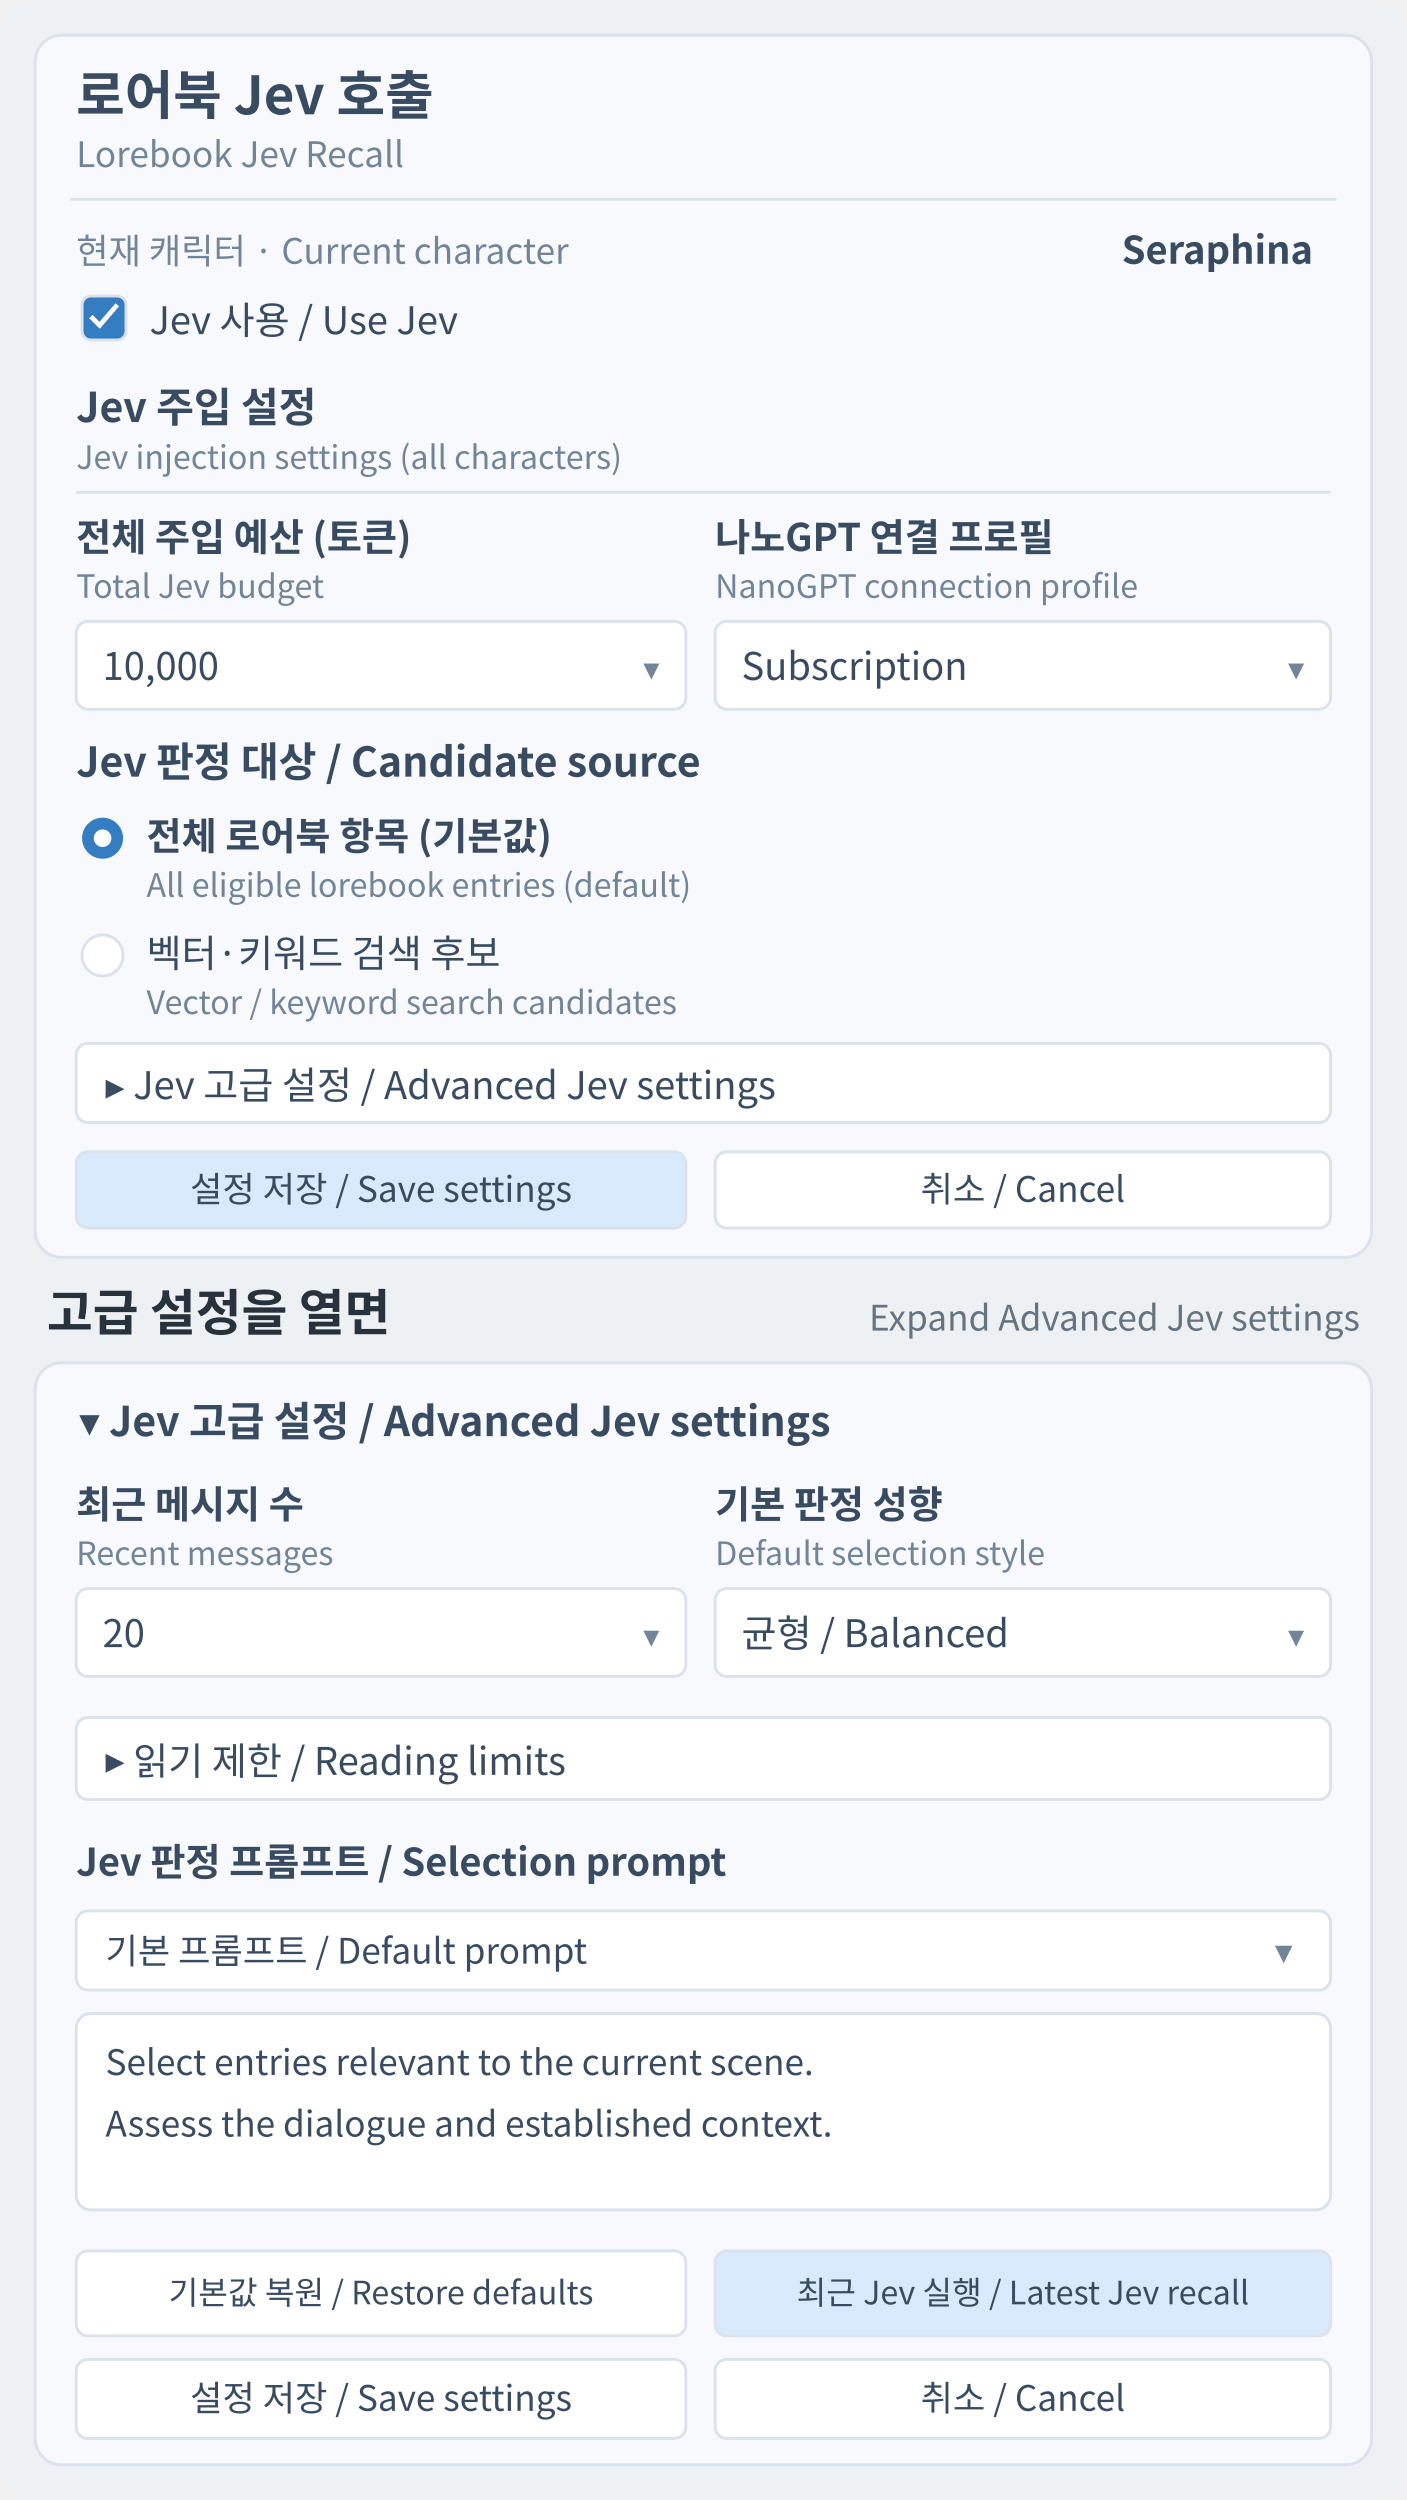
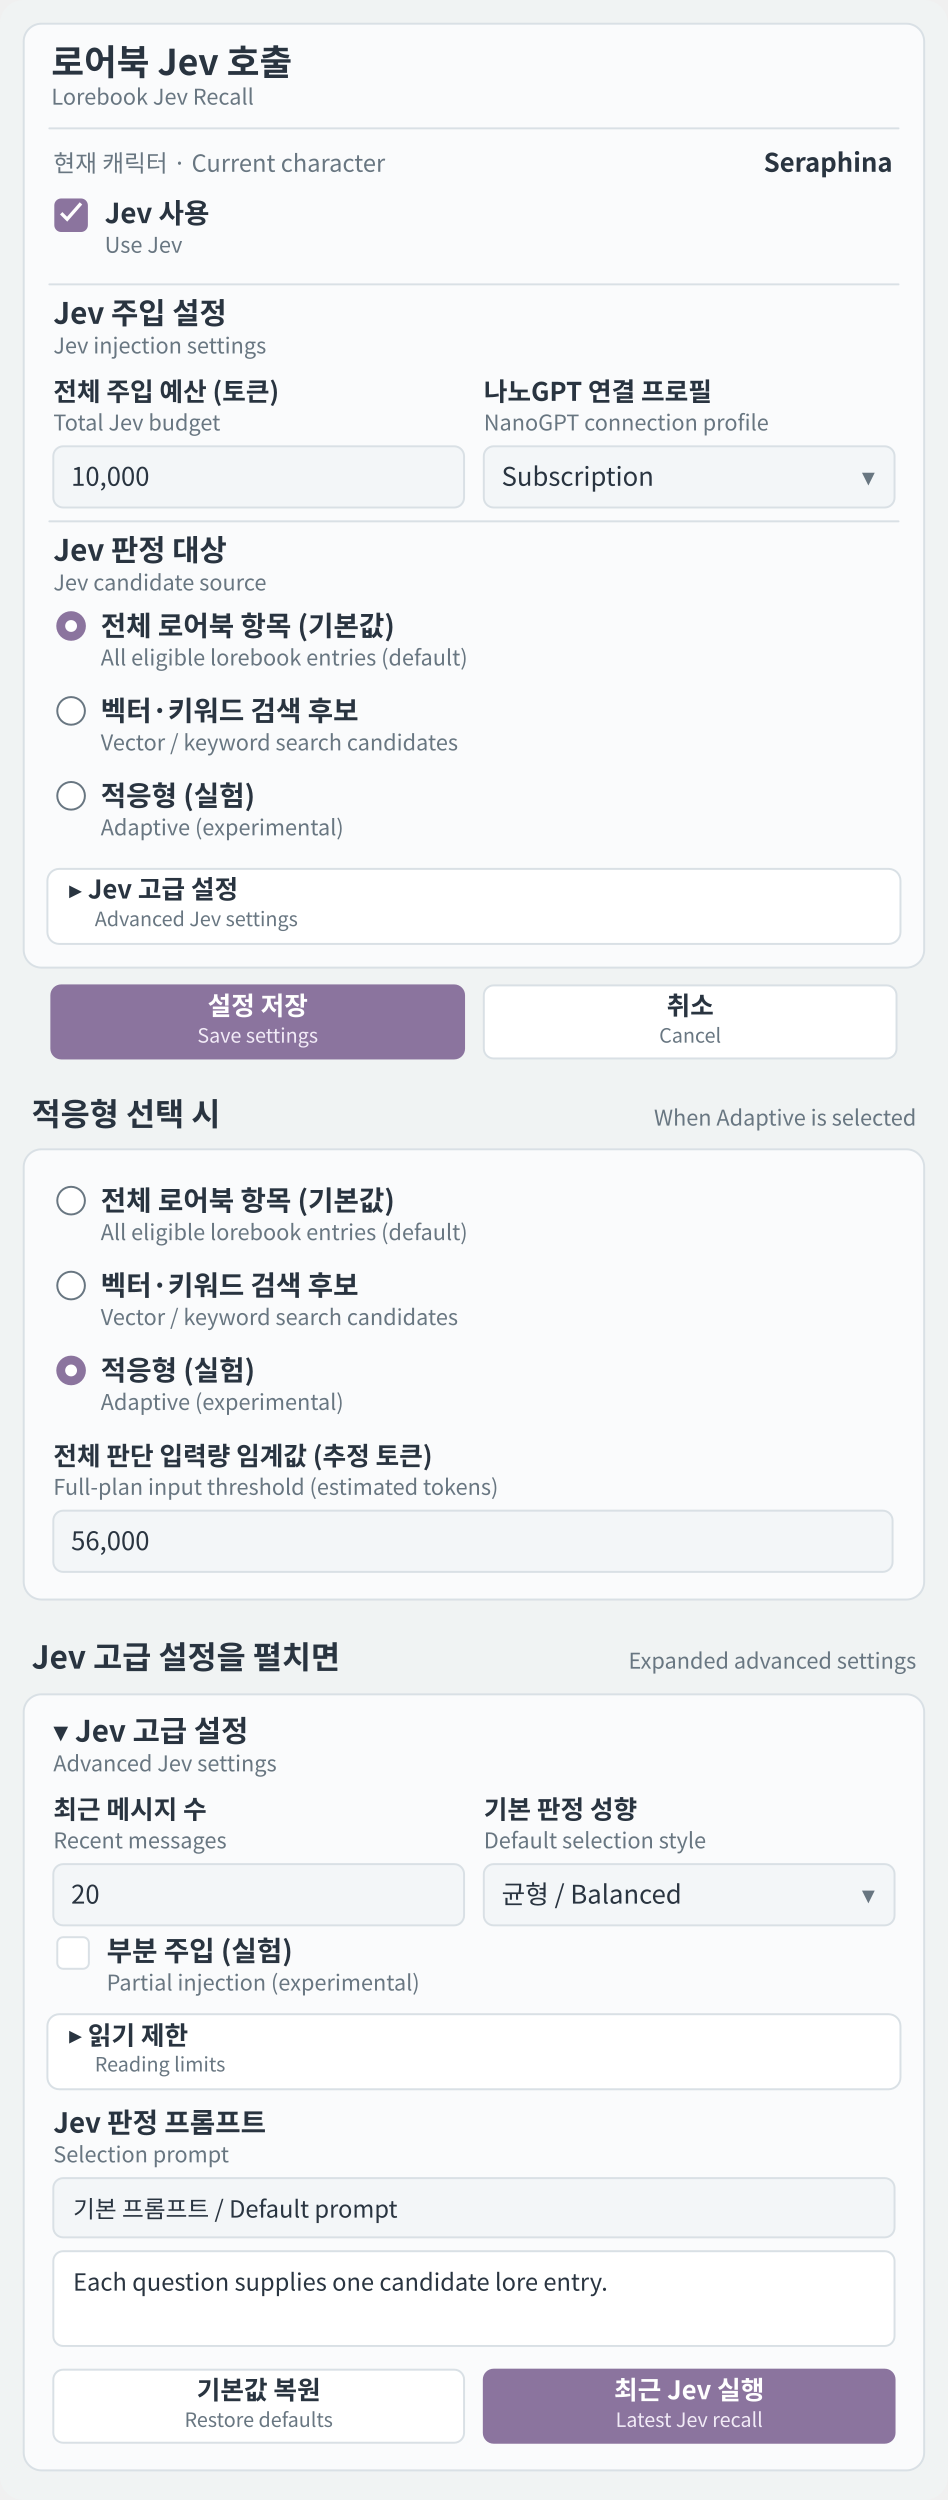
- <svg xmlns="http://www.w3.org/2000/svg" width="480" height="853" viewBox="0 0 480 853" role="img" aria-label="Jev 설정 및 최근 호출 결과 위치 / Jev settings and latest recall">
+ <svg xmlns="http://www.w3.org/2000/svg" width="480" height="1266" viewBox="0 0 480 1266" role="img" aria-label="Jev 설정, 적응형, 부분 주입 / Jev settings and experimental options">
  <style>text{font-family:'Noto Sans CJK KR','Noto Sans KR','Malgun Gothic','Apple SD Gothic Neo',Arial,sans-serif}</style>
-   <rect x="0" y="0" width="480" height="853" rx="12" fill="#eef1f3" stroke="none" stroke-width="1" />
-   <rect x="12" y="12" width="456" height="417" rx="9" fill="#f7f9fc" stroke="#dbe2ec" stroke-width="1" />
-   <text x="26" y="39" font-size="18" font-weight="650" fill="#384b60" text-anchor="start">로어북 Jev 호출</text>
-   <text x="26" y="57" font-size="12" font-weight="400" fill="#728497" text-anchor="start">Lorebook Jev Recall</text>
-   <path d="M24 68H456" fill="none" stroke="#dbe2ec" stroke-width="1" />
-   <text x="26" y="90" font-size="12" font-weight="400" fill="#728497" text-anchor="start">현재 캐릭터 · Current character</text>
-   <text x="448" y="90" font-size="13" font-weight="600" fill="#384b60" text-anchor="end">Seraphina</text>
-   <rect x="28" y="101" width="15" height="15" rx="3" fill="#347dc1" stroke="#dbe2ec" stroke-width="1" />
-   <path d="M31 108l3 3 6 -7" stroke="#fff" stroke-width="1.6" fill="none" />
-   <text x="51" y="114" font-size="13" font-weight="400" fill="#384b60" text-anchor="start">Jev 사용 / Use Jev</text>
-   <text x="26" y="144" font-size="14" font-weight="650" fill="#384b60" text-anchor="start">Jev 주입 설정</text>
-   <text x="26" y="160" font-size="11" font-weight="400" fill="#728497" text-anchor="start">Jev injection settings (all characters)</text>
-   <path d="M26 168H454" fill="none" stroke="#dbe2ec" stroke-width="1" />
-   <text x="26" y="188" font-size="13" font-weight="600" fill="#384b60" text-anchor="start">전체 주입 예산 (토큰)</text>
-   <text x="26" y="204" font-size="11" font-weight="400" fill="#728497" text-anchor="start">Total Jev budget</text>
-   <rect x="26" y="212" width="208" height="30" rx="4" fill="#ffffff" stroke="#dbe2ec" stroke-width="1" />
-   <text x="35" y="232" font-size="13" font-weight="400" fill="#384b60" text-anchor="start">10,000</text>
-   <text x="225" y="232" font-size="11" font-weight="400" fill="#728497" text-anchor="end">▾</text>
-   <text x="244" y="188" font-size="13" font-weight="600" fill="#384b60" text-anchor="start">나노GPT 연결 프로필</text>
-   <text x="244" y="204" font-size="11" font-weight="400" fill="#728497" text-anchor="start">NanoGPT connection profile</text>
-   <rect x="244" y="212" width="210" height="30" rx="4" fill="#ffffff" stroke="#dbe2ec" stroke-width="1" />
-   <text x="253" y="232" font-size="13" font-weight="400" fill="#384b60" text-anchor="start">Subscription</text>
-   <text x="445" y="232" font-size="11" font-weight="400" fill="#728497" text-anchor="end">▾</text>
-   <text x="26" y="265" font-size="14" font-weight="650" fill="#384b60" text-anchor="start">Jev 판정 대상 / Candidate source</text>
-   <circle cx="35" cy="286" r="7" fill="#347dc1" stroke="none" />
-   <circle cx="35" cy="286" r="3" fill="#fff" stroke="none" />
-   <text x="50" y="290" font-size="13" font-weight="600" fill="#384b60" text-anchor="start">전체 로어북 항목 (기본값)</text>
-   <text x="50" y="306" font-size="11" font-weight="400" fill="#728497" text-anchor="start">All eligible lorebook entries (default)</text>
-   <circle cx="35" cy="326" r="7" fill="#ffffff" stroke="#dbe2ec" />
-   <text x="50" y="330" font-size="13" font-weight="400" fill="#384b60" text-anchor="start">벡터·키워드 검색 후보</text>
-   <text x="50" y="346" font-size="11" font-weight="400" fill="#728497" text-anchor="start">Vector / keyword search candidates</text>
-   <rect x="26" y="356" width="428" height="27" rx="4" fill="#ffffff" stroke="#dbe2ec" stroke-width="1" />
-   <text x="36" y="375" font-size="13" font-weight="500" fill="#384b60" text-anchor="start">▸ Jev 고급 설정 / Advanced Jev settings</text>
-   <rect x="26" y="393" width="208" height="26" rx="4" fill="#d8eafc" stroke="#dbe2ec" stroke-width="1" />
-   <text x="130" y="410.08" font-size="12" font-weight="500" fill="#384b60" text-anchor="middle">설정 저장 / Save settings</text>
-   <rect x="244" y="393" width="210" height="26" rx="4" fill="#ffffff" stroke="#dbe2ec" stroke-width="1" />
-   <text x="349" y="410.08" font-size="12" font-weight="500" fill="#384b60" text-anchor="middle">취소 / Cancel</text>
-   <text x="16" y="454" font-size="17" font-weight="650" fill="#27323c" text-anchor="start">고급 설정을 열면</text>
-   <text x="464" y="454" font-size="12" font-weight="400" fill="#667480" text-anchor="end">Expand Advanced Jev settings</text>
-   <rect x="12" y="465" width="456" height="376" rx="9" fill="#f7f9fc" stroke="#dbe2ec" stroke-width="1" />
-   <text x="27" y="490" font-size="14" font-weight="650" fill="#384b60" text-anchor="start">▾ Jev 고급 설정 / Advanced Jev settings</text>
-   <text x="26" y="518" font-size="13" font-weight="600" fill="#384b60" text-anchor="start">최근 메시지 수</text>
-   <text x="26" y="534" font-size="11" font-weight="400" fill="#728497" text-anchor="start">Recent messages</text>
-   <rect x="26" y="542" width="208" height="30" rx="4" fill="#ffffff" stroke="#dbe2ec" stroke-width="1" />
-   <text x="35" y="562" font-size="13" font-weight="400" fill="#384b60" text-anchor="start">20</text>
-   <text x="225" y="562" font-size="11" font-weight="400" fill="#728497" text-anchor="end">▾</text>
-   <text x="244" y="518" font-size="13" font-weight="600" fill="#384b60" text-anchor="start">기본 판정 성향</text>
-   <text x="244" y="534" font-size="11" font-weight="400" fill="#728497" text-anchor="start">Default selection style</text>
-   <rect x="244" y="542" width="210" height="30" rx="4" fill="#ffffff" stroke="#dbe2ec" stroke-width="1" />
-   <text x="253" y="562" font-size="13" font-weight="400" fill="#384b60" text-anchor="start">균형 / Balanced</text>
-   <text x="445" y="562" font-size="11" font-weight="400" fill="#728497" text-anchor="end">▾</text>
-   <rect x="26" y="586" width="428" height="28" rx="4" fill="#ffffff" stroke="#dbe2ec" stroke-width="1" />
-   <text x="36" y="605" font-size="13" font-weight="400" fill="#384b60" text-anchor="start">▸ 읽기 제한 / Reading limits</text>
-   <text x="26" y="640" font-size="13" font-weight="650" fill="#384b60" text-anchor="start">Jev 판정 프롬프트 / Selection prompt</text>
-   <rect x="26" y="652" width="428" height="27" rx="4" fill="#ffffff" stroke="#dbe2ec" stroke-width="1" />
-   <text x="36" y="670" font-size="12" font-weight="400" fill="#384b60" text-anchor="start">기본 프롬프트 / Default prompt</text>
-   <text x="441" y="670" font-size="12" font-weight="400" fill="#728497" text-anchor="end">▾</text>
-   <rect x="26" y="687" width="428" height="67" rx="5" fill="#ffffff" stroke="#dbe2ec" stroke-width="1" />
-   <text x="36" y="708" font-size="12" font-weight="400" fill="#384b60" text-anchor="start">Select entries relevant to the current scene.</text>
-   <text x="36" y="729" font-size="12" font-weight="400" fill="#384b60" text-anchor="start">Assess the dialogue and established context.</text>
-   <rect x="26" y="768" width="208" height="29" rx="4" fill="#ffffff" stroke="#dbe2ec" stroke-width="1" />
-   <text x="130" y="786.24" font-size="11" font-weight="500" fill="#384b60" text-anchor="middle">기본값 복원 / Restore defaults</text>
-   <rect x="244" y="768" width="210" height="29" rx="4" fill="#d8eafc" stroke="#dbe2ec" stroke-width="1" />
-   <text x="349" y="786.24" font-size="11" font-weight="500" fill="#384b60" text-anchor="middle">최근 Jev 실행 / Latest Jev recall</text>
-   <rect x="26" y="805" width="208" height="27" rx="4" fill="#ffffff" stroke="#dbe2ec" stroke-width="1" />
-   <text x="130" y="822.58" font-size="12" font-weight="500" fill="#384b60" text-anchor="middle">설정 저장 / Save settings</text>
-   <rect x="244" y="805" width="210" height="27" rx="4" fill="#ffffff" stroke="#dbe2ec" stroke-width="1" />
-   <text x="349" y="822.58" font-size="12" font-weight="500" fill="#384b60" text-anchor="middle">취소 / Cancel</text>
+   <rect x="0" y="0" width="480" height="1266" rx="12" fill="#f0f3f3" stroke="none" />
+   <rect x="12" y="12" width="456" height="478" rx="9" fill="#fafbfc" stroke="#d9e0e5" />
+   <text x="26" y="38" font-size="18" font-weight="600" fill="#293440" text-anchor="start">로어북 Jev 호출</text>
+   <text x="26" y="53" font-size="11" font-weight="400" fill="#687681" text-anchor="start">Lorebook Jev Recall</text>
+   <path d="M25 65L455 65" stroke="#d9e0e5" stroke-width="1" fill="none" stroke-linecap="round" />
+   <text x="27" y="87" font-size="12" font-weight="400" fill="#687681" text-anchor="start">현재 캐릭터 · Current character</text>
+   <text x="452" y="87" font-size="13" font-weight="600" fill="#293440" text-anchor="end">Seraphina</text>
+   <rect x="28" y="101" width="16" height="16" rx="3" fill="#8b749e" stroke="#8b749e" />
+   <path d="M31 108l3 3 7 -8" stroke="white" stroke-width="1.7" fill="none" />
+   <text x="53" y="113" font-size="14" font-weight="600" fill="#293440" text-anchor="start">Jev 사용</text>
+   <text x="53" y="128" font-size="11" font-weight="400" fill="#687681" text-anchor="start">Use Jev</text>
+   <path d="M25 144L455 144" stroke="#d9e0e5" stroke-width="1" fill="none" stroke-linecap="round" />
+   <text x="27" y="164" font-size="15" font-weight="600" fill="#293440" text-anchor="start">Jev 주입 설정</text>
+   <text x="27" y="179" font-size="11" font-weight="400" fill="#687681" text-anchor="start">Jev injection settings</text>
+   <text x="27" y="203" font-size="13" font-weight="600" fill="#293440" text-anchor="start">전체 주입 예산 (토큰)</text>
+   <text x="27" y="218" font-size="11" font-weight="400" fill="#687681" text-anchor="start">Total Jev budget</text>
+   <rect x="27" y="226" width="208" height="31" rx="5" fill="#f3f6f8" stroke="#d9e0e5" />
+   <text x="36" y="246" font-size="13" font-weight="400" fill="#293440" text-anchor="start">10,000</text>
+   <text x="245" y="203" font-size="13" font-weight="600" fill="#293440" text-anchor="start">나노GPT 연결 프로필</text>
+   <text x="245" y="218" font-size="11" font-weight="400" fill="#687681" text-anchor="start">NanoGPT connection profile</text>
+   <rect x="245" y="226" width="208" height="31" rx="5" fill="#f3f6f8" stroke="#d9e0e5" />
+   <text x="254" y="246" font-size="13" font-weight="400" fill="#293440" text-anchor="start">Subscription</text>
+   <text x="443" y="246" font-size="13" font-weight="400" fill="#687681" text-anchor="end">▾</text>
+   <path d="M25 264L455 264" stroke="#d9e0e5" stroke-width="1" fill="none" stroke-linecap="round" />
+   <text x="27" y="284" font-size="15" font-weight="600" fill="#293440" text-anchor="start">Jev 판정 대상</text>
+   <text x="27" y="299" font-size="11" font-weight="400" fill="#687681" text-anchor="start">Jev candidate source</text>
+   <circle cx="36" cy="317" r="7" fill="#8b749e" stroke="#8b749e" />
+   <circle cx="36" cy="317" r="3" fill="#fff" stroke="none" />
+   <text x="51" y="322" font-size="14" font-weight="600" fill="#293440" text-anchor="start">전체 로어북 항목 (기본값)</text>
+   <text x="51" y="337" font-size="11" font-weight="400" fill="#687681" text-anchor="start">All eligible lorebook entries (default)</text>
+   <circle cx="36" cy="360" r="7" fill="#fff" stroke="#687681" />
+   <text x="51" y="365" font-size="14" font-weight="600" fill="#293440" text-anchor="start">벡터·키워드 검색 후보</text>
+   <text x="51" y="380" font-size="11" font-weight="400" fill="#687681" text-anchor="start">Vector / keyword search candidates</text>
+   <circle cx="36" cy="403" r="7" fill="#fff" stroke="#687681" />
+   <text x="51" y="408" font-size="14" font-weight="600" fill="#293440" text-anchor="start">적응형 (실험)</text>
+   <text x="51" y="423" font-size="11" font-weight="400" fill="#687681" text-anchor="start">Adaptive (experimental)</text>
+   <rect x="24" y="440" width="432" height="38" rx="6" fill="#fff" stroke="#d9e0e5" />
+   <text x="35" y="455" font-size="13" font-weight="600" fill="#293440" text-anchor="start">▸ Jev 고급 설정</text>
+   <text x="48" y="469" font-size="10" font-weight="400" fill="#687681" text-anchor="start">Advanced Jev settings</text>
+   <rect x="26" y="499" width="209" height="37" rx="5" fill="#8b749e" stroke="#8b749e" />
+   <text x="130.5" y="514" font-size="13" font-weight="600" fill="#fff" text-anchor="middle">설정 저장</text>
+   <text x="130.5" y="528" font-size="10" font-weight="400" fill="#f2ebf7" text-anchor="middle">Save settings</text>
+   <rect x="245" y="499" width="209" height="37" rx="5" fill="#fff" stroke="#d9e0e5" />
+   <text x="349.5" y="514" font-size="13" font-weight="600" fill="#293440" text-anchor="middle">취소</text>
+   <text x="349.5" y="528" font-size="10" font-weight="400" fill="#687681" text-anchor="middle">Cancel</text>
+   <text x="16" y="570" font-size="16" font-weight="650" fill="#293440" text-anchor="start">적응형 선택 시</text>
+   <text x="464" y="570" font-size="11" font-weight="400" fill="#687681" text-anchor="end">When Adaptive is selected</text>
+   <rect x="12" y="582" width="456" height="228" rx="9" fill="#fafbfc" stroke="#d9e0e5" />
+   <circle cx="36" cy="608" r="7" fill="#fff" stroke="#687681" />
+   <text x="51" y="613" font-size="14" font-weight="600" fill="#293440" text-anchor="start">전체 로어북 항목 (기본값)</text>
+   <text x="51" y="628" font-size="11" font-weight="400" fill="#687681" text-anchor="start">All eligible lorebook entries (default)</text>
+   <circle cx="36" cy="651" r="7" fill="#fff" stroke="#687681" />
+   <text x="51" y="656" font-size="14" font-weight="600" fill="#293440" text-anchor="start">벡터·키워드 검색 후보</text>
+   <text x="51" y="671" font-size="11" font-weight="400" fill="#687681" text-anchor="start">Vector / keyword search candidates</text>
+   <circle cx="36" cy="694" r="7" fill="#8b749e" stroke="#8b749e" />
+   <circle cx="36" cy="694" r="3" fill="#fff" stroke="none" />
+   <text x="51" y="699" font-size="14" font-weight="600" fill="#293440" text-anchor="start">적응형 (실험)</text>
+   <text x="51" y="714" font-size="11" font-weight="400" fill="#687681" text-anchor="start">Adaptive (experimental)</text>
+   <text x="27" y="742" font-size="13" font-weight="600" fill="#293440" text-anchor="start">전체 판단 입력량 임계값 (추정 토큰)</text>
+   <text x="27" y="757" font-size="11" font-weight="400" fill="#687681" text-anchor="start">Full-plan input threshold (estimated tokens)</text>
+   <rect x="27" y="765" width="425" height="31" rx="5" fill="#f3f6f8" stroke="#d9e0e5" />
+   <text x="36" y="785" font-size="13" font-weight="400" fill="#293440" text-anchor="start">56,000</text>
+   <text x="16" y="845" font-size="16" font-weight="650" fill="#293440" text-anchor="start">Jev 고급 설정을 펼치면</text>
+   <text x="464" y="845" font-size="11" font-weight="400" fill="#687681" text-anchor="end">Expanded advanced settings</text>
+   <rect x="12" y="858" width="456" height="393" rx="9" fill="#fafbfc" stroke="#d9e0e5" />
+   <text x="27" y="882" font-size="15" font-weight="600" fill="#293440" text-anchor="start">▾ Jev 고급 설정</text>
+   <text x="27" y="897" font-size="11" font-weight="400" fill="#687681" text-anchor="start">Advanced Jev settings</text>
+   <text x="27" y="921" font-size="13" font-weight="600" fill="#293440" text-anchor="start">최근 메시지 수</text>
+   <text x="27" y="936" font-size="11" font-weight="400" fill="#687681" text-anchor="start">Recent messages</text>
+   <rect x="27" y="944" width="208" height="31" rx="5" fill="#f3f6f8" stroke="#d9e0e5" />
+   <text x="36" y="964" font-size="13" font-weight="400" fill="#293440" text-anchor="start">20</text>
+   <text x="245" y="921" font-size="13" font-weight="600" fill="#293440" text-anchor="start">기본 판정 성향</text>
+   <text x="245" y="936" font-size="11" font-weight="400" fill="#687681" text-anchor="start">Default selection style</text>
+   <rect x="245" y="944" width="208" height="31" rx="5" fill="#f3f6f8" stroke="#d9e0e5" />
+   <text x="254" y="964" font-size="13" font-weight="400" fill="#293440" text-anchor="start">균형 / Balanced</text>
+   <text x="443" y="964" font-size="13" font-weight="400" fill="#687681" text-anchor="end">▾</text>
+   <rect x="29" y="981" width="16" height="16" rx="3" fill="#fff" stroke="#d9e0e5" />
+   <text x="54" y="993" font-size="14" font-weight="600" fill="#293440" text-anchor="start">부분 주입 (실험)</text>
+   <text x="54" y="1008" font-size="11" font-weight="400" fill="#687681" text-anchor="start">Partial injection (experimental)</text>
+   <rect x="24" y="1020" width="432" height="38" rx="6" fill="#fff" stroke="#d9e0e5" />
+   <text x="35" y="1035" font-size="13" font-weight="600" fill="#293440" text-anchor="start">▸ 읽기 제한</text>
+   <text x="48" y="1049" font-size="10" font-weight="400" fill="#687681" text-anchor="start">Reading limits</text>
+   <text x="27" y="1080" font-size="14" font-weight="600" fill="#293440" text-anchor="start">Jev 판정 프롬프트</text>
+   <text x="27" y="1095" font-size="11" font-weight="400" fill="#687681" text-anchor="start">Selection prompt</text>
+   <rect x="27" y="1103" width="426" height="30" rx="5" fill="#f3f6f8" stroke="#d9e0e5" />
+   <text x="37" y="1123" font-size="12" font-weight="400" fill="#293440" text-anchor="start">기본 프롬프트 / Default prompt</text>
+   <rect x="27" y="1140" width="426" height="48" rx="5" fill="#fff" stroke="#d9e0e5" />
+   <text x="37" y="1160" font-size="12" font-weight="400" fill="#293440" text-anchor="start">Each question supplies one candidate lore entry.</text>
+   <rect x="27" y="1200" width="208" height="37" rx="5" fill="#fff" stroke="#d9e0e5" />
+   <text x="131" y="1215" font-size="13" font-weight="600" fill="#293440" text-anchor="middle">기본값 복원</text>
+   <text x="131" y="1229" font-size="10" font-weight="400" fill="#687681" text-anchor="middle">Restore defaults</text>
+   <rect x="245" y="1200" width="208" height="37" rx="5" fill="#8b749e" stroke="#8b749e" />
+   <text x="349" y="1215" font-size="13" font-weight="600" fill="#fff" text-anchor="middle">최근 Jev 실행</text>
+   <text x="349" y="1229" font-size="10" font-weight="400" fill="#f2ebf7" text-anchor="middle">Latest Jev recall</text>
</svg>
